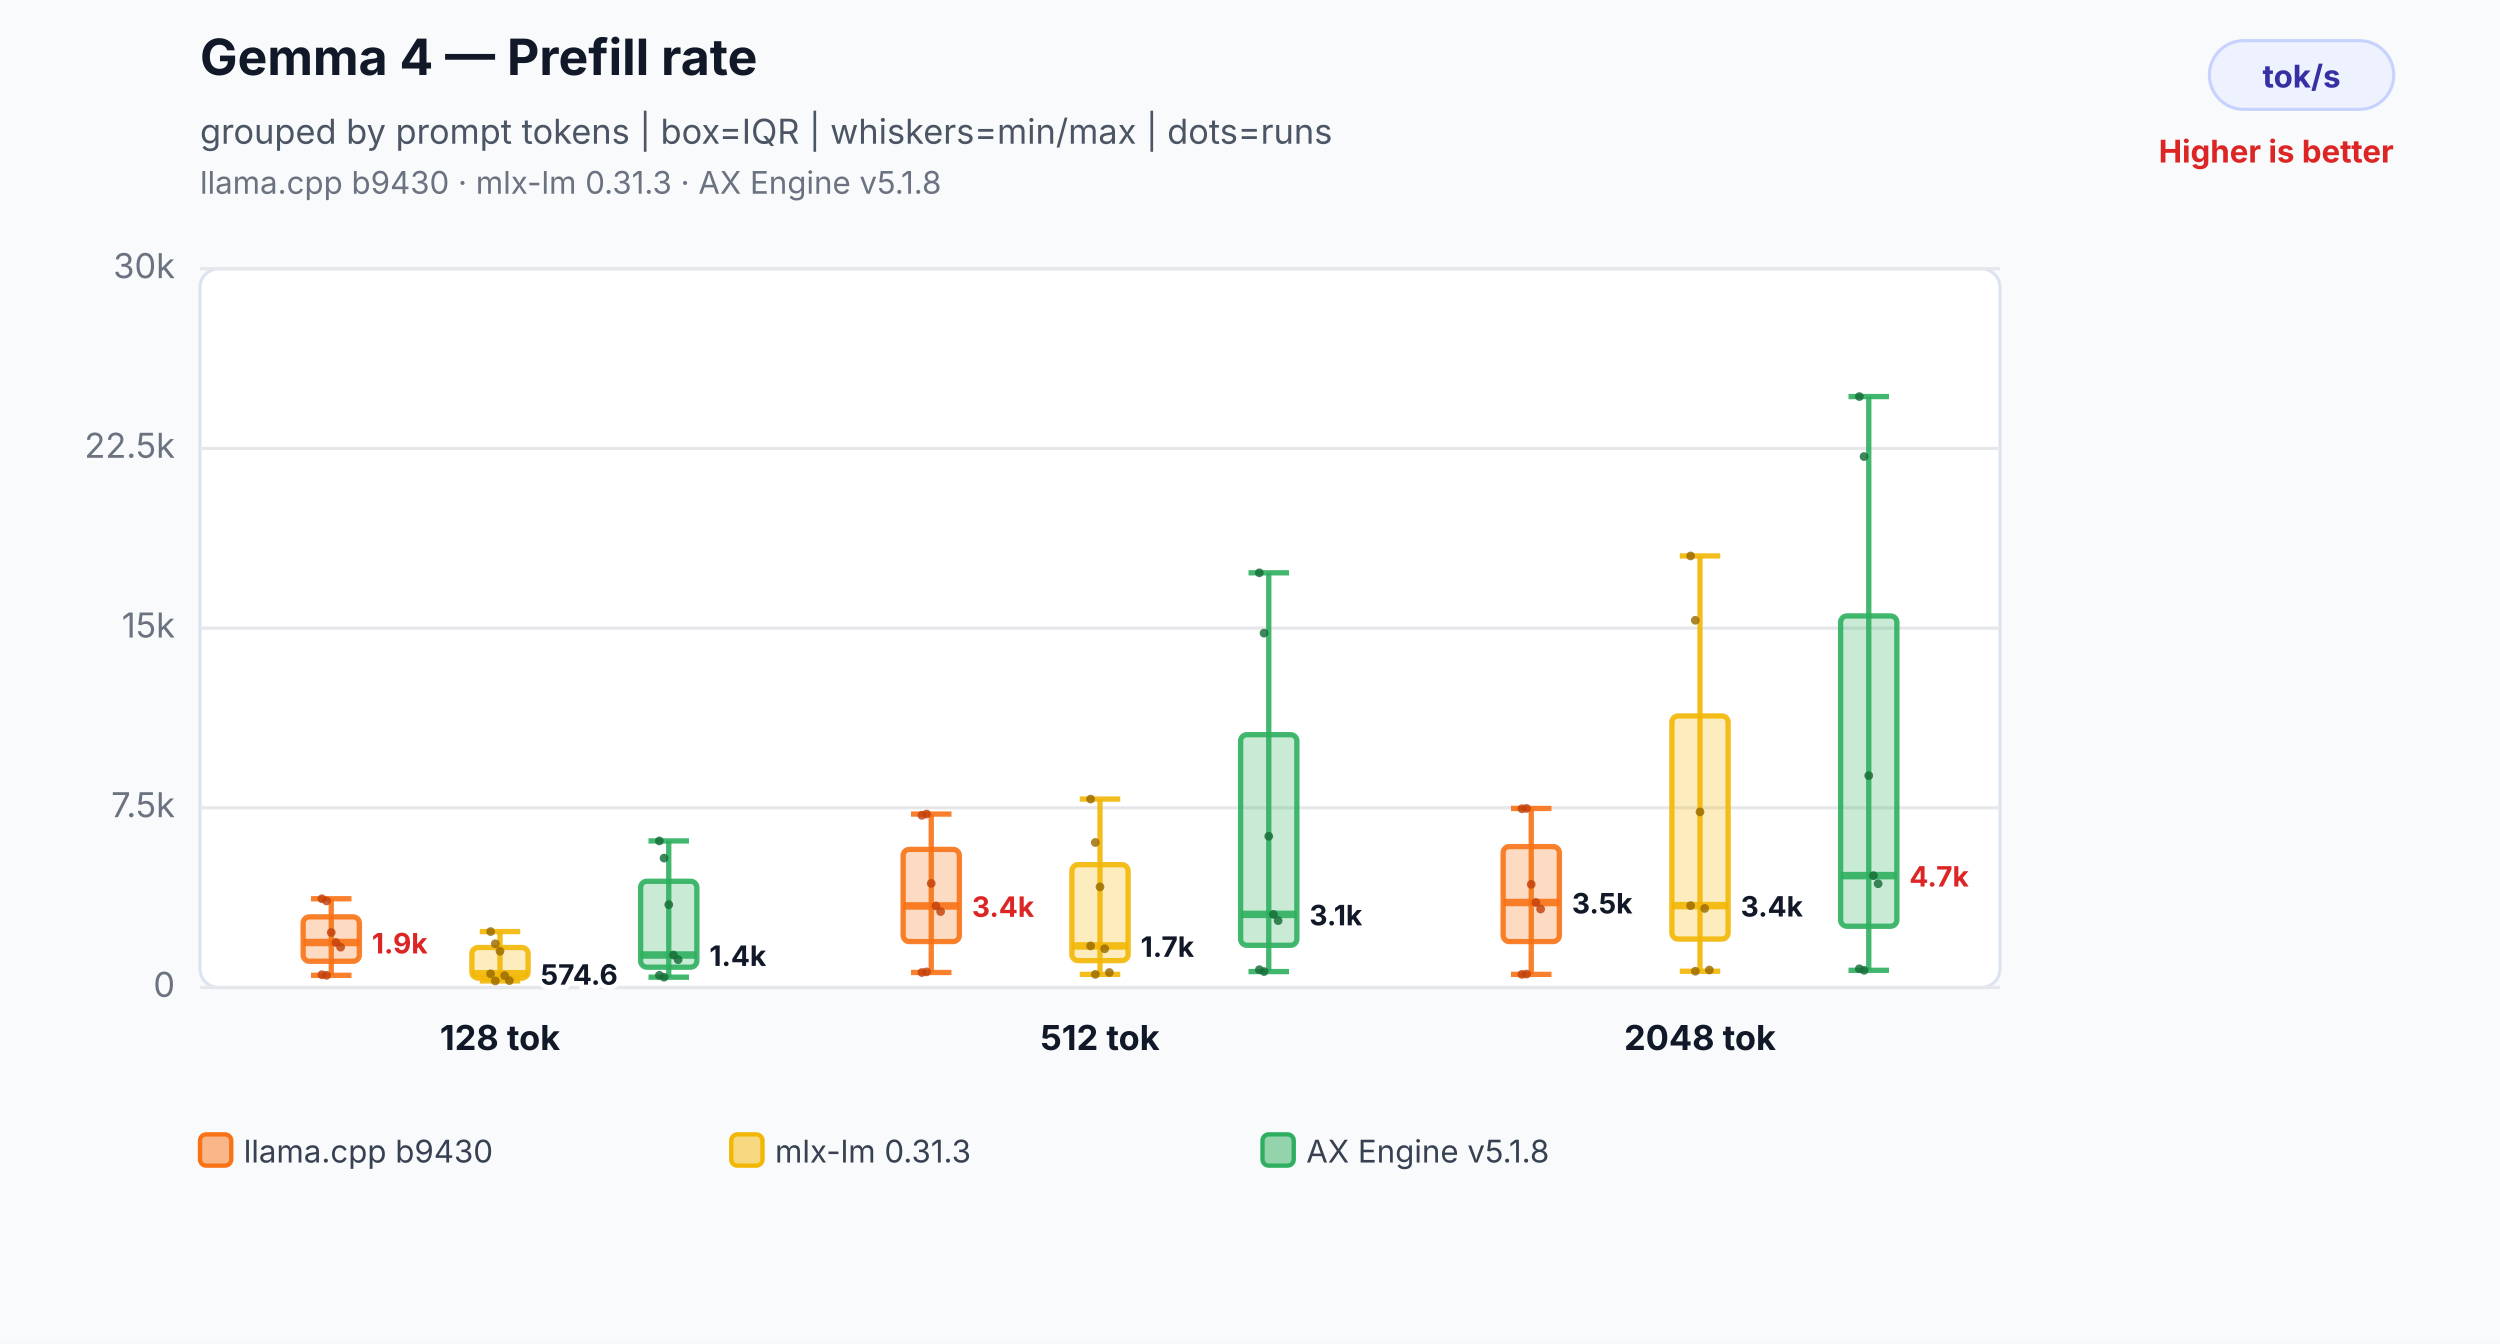
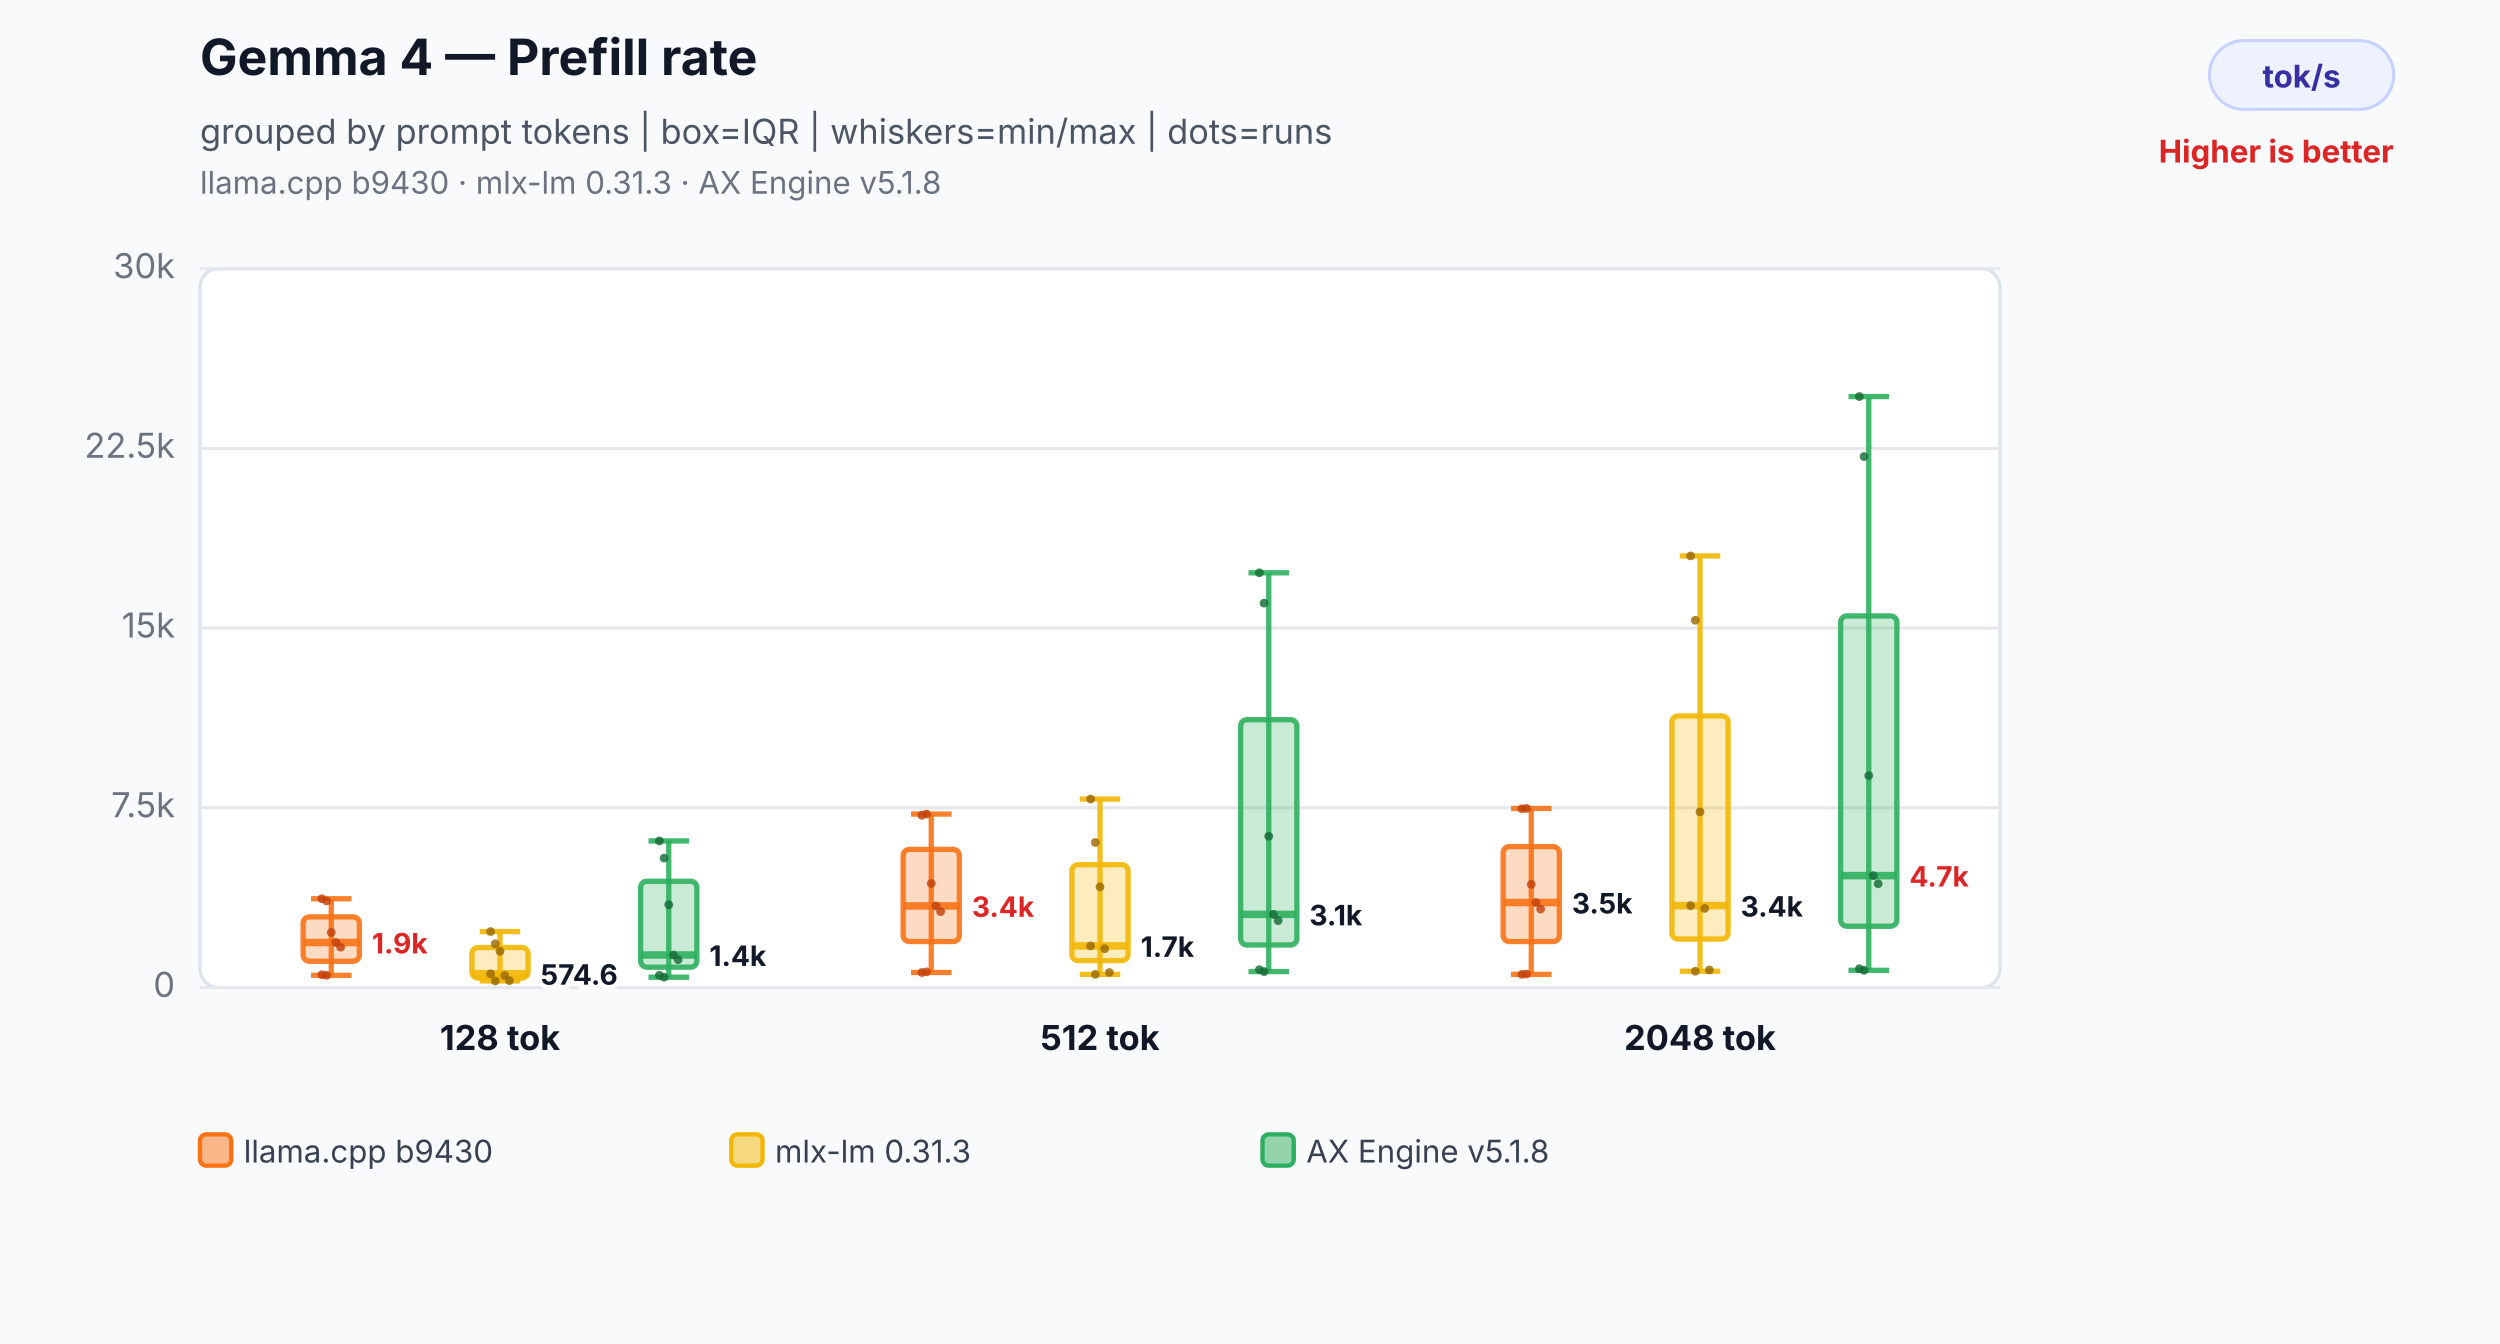
<svg xmlns="http://www.w3.org/2000/svg" width="800" height="430" viewBox="0 0 800 430" role="img" aria-labelledby="title desc">
  <rect width="800" height="430" fill="#f8fafc" />
  <text x="64" y="24" font-family="Inter,Segoe UI,Arial,sans-serif" font-size="16" font-weight="700" fill="#111827">Gemma 4 — Prefill rate</text>
  <text x="64" y="46" font-family="Inter,Segoe UI,Arial,sans-serif" font-size="11" fill="#4b5563">grouped by prompt tokens | box=IQR | whiskers=min/max | dots=runs</text>
  <text x="64" y="62" font-family="Inter,Segoe UI,Arial,sans-serif" font-size="10" fill="#6b7280">llama.cpp b9430 · mlx-lm 0.31.3 · AX Engine v5.1.8</text>
  <rect x="707" y="13" width="59" height="22" rx="11" fill="#eef2ff" stroke="#c7d2fe" />
  <text x="736.5" y="28" text-anchor="middle" font-family="Inter,Segoe UI,Arial,sans-serif" font-size="10" font-weight="700" fill="#3730a3">tok/s</text>
  <text x="766" y="52" text-anchor="end" font-family="Inter,Segoe UI,Arial,sans-serif" font-size="10" font-weight="700" fill="#dc2626">Higher is better</text>
  <rect x="64" y="86" width="576" height="230" rx="6" fill="#ffffff" stroke="#dbe3ef" />
  <line x1="64" y1="316.0" x2="640" y2="316.0" stroke="#e5e7eb" stroke-width="1" />
  <text x="56" y="319.0" text-anchor="end" font-family="Inter,Segoe UI,Arial,sans-serif" font-size="11" fill="#6b7280">0</text>
  <line x1="64" y1="258.5" x2="640" y2="258.5" stroke="#e5e7eb" stroke-width="1" />
  <text x="56" y="261.5" text-anchor="end" font-family="Inter,Segoe UI,Arial,sans-serif" font-size="11" fill="#6b7280">7.5k</text>
  <line x1="64" y1="201.0" x2="640" y2="201.0" stroke="#e5e7eb" stroke-width="1" />
  <text x="56" y="204.0" text-anchor="end" font-family="Inter,Segoe UI,Arial,sans-serif" font-size="11" fill="#6b7280">15k</text>
  <line x1="64" y1="143.5" x2="640" y2="143.5" stroke="#e5e7eb" stroke-width="1" />
  <text x="56" y="146.5" text-anchor="end" font-family="Inter,Segoe UI,Arial,sans-serif" font-size="11" fill="#6b7280">22.5k</text>
  <line x1="64" y1="86.0" x2="640" y2="86.0" stroke="#e5e7eb" stroke-width="1" />
  <text x="56" y="89.0" text-anchor="end" font-family="Inter,Segoe UI,Arial,sans-serif" font-size="11" fill="#6b7280">30k</text>
  <line x1="106" y1="287.6" x2="106" y2="312.1" stroke="#f97316" stroke-opacity="0.9" stroke-width="1.7" />
  <line x1="99.52" y1="287.6" x2="112.48" y2="287.6" stroke="#f97316" stroke-opacity="0.9" stroke-width="1.7" />
  <line x1="99.52" y1="312.1" x2="112.48" y2="312.1" stroke="#f97316" stroke-opacity="0.9" stroke-width="1.7" />
  <rect x="97" y="293.4" width="18" height="14.2" rx="2" fill="#f97316" fill-opacity="0.26" stroke="#f97316" stroke-opacity="0.9" stroke-width="1.7" />
  <line x1="97" y1="301.6" x2="115" y2="301.6" stroke="#f97316" stroke-opacity="0.9" stroke-width="2.4" />
  <text x="119" y="305.1" text-anchor="start" font-family="Inter,Segoe UI,Arial,sans-serif" font-size="9" font-weight="700" fill="#dc2626" stroke="#ffffff" stroke-width="3" paint-order="stroke">1.9k</text>
  <circle cx="103" cy="287.6" r="1.4" fill="#c2410c" fill-opacity="0.82" />
  <circle cx="104.5" cy="288.3" r="1.4" fill="#c2410c" fill-opacity="0.82" />
  <circle cx="106" cy="298.4" r="1.4" fill="#c2410c" fill-opacity="0.82" />
  <circle cx="107.5" cy="301.6" r="1.4" fill="#c2410c" fill-opacity="0.82" />
  <circle cx="109" cy="303.1" r="1.4" fill="#c2410c" fill-opacity="0.82" />
  <circle cx="103" cy="311.9" r="1.4" fill="#c2410c" fill-opacity="0.82" />
  <circle cx="104.5" cy="312.1" r="1.4" fill="#c2410c" fill-opacity="0.82" />
  <line x1="160" y1="298.1" x2="160" y2="313.9" stroke="#f2b705" stroke-opacity="0.9" stroke-width="1.7" />
  <line x1="153.52" y1="298.1" x2="166.48" y2="298.1" stroke="#f2b705" stroke-opacity="0.9" stroke-width="1.7" />
  <line x1="153.52" y1="313.9" x2="166.48" y2="313.9" stroke="#f2b705" stroke-opacity="0.9" stroke-width="1.7" />
  <rect x="151" y="303.2" width="18" height="9.8" rx="2" fill="#f2b705" fill-opacity="0.26" stroke="#f2b705" stroke-opacity="0.9" stroke-width="1.7" />
  <line x1="151" y1="311.6" x2="169" y2="311.6" stroke="#f2b705" stroke-opacity="0.9" stroke-width="2.4" />
  <text x="173" y="315.1" text-anchor="start" font-family="Inter,Segoe UI,Arial,sans-serif" font-size="9" font-weight="700" fill="#111827" stroke="#ffffff" stroke-width="3" paint-order="stroke">574.6</text>
  <circle cx="157" cy="298.1" r="1.4" fill="#9a6a00" fill-opacity="0.82" />
  <circle cx="158.5" cy="302.0" r="1.4" fill="#9a6a00" fill-opacity="0.82" />
  <circle cx="160" cy="304.4" r="1.4" fill="#9a6a00" fill-opacity="0.82" />
  <circle cx="161.5" cy="312.2" r="1.4" fill="#9a6a00" fill-opacity="0.82" />
  <circle cx="163" cy="313.8" r="1.4" fill="#9a6a00" fill-opacity="0.82" />
  <circle cx="157" cy="311.6" r="1.4" fill="#9a6a00" fill-opacity="0.82" />
  <circle cx="158.5" cy="313.9" r="1.4" fill="#9a6a00" fill-opacity="0.82" />
  <line x1="214" y1="269.1" x2="214" y2="312.7" stroke="#2eaf5f" stroke-opacity="0.9" stroke-width="1.7" />
  <line x1="207.52" y1="269.1" x2="220.48" y2="269.1" stroke="#2eaf5f" stroke-opacity="0.9" stroke-width="1.7" />
  <line x1="207.52" y1="312.7" x2="220.48" y2="312.7" stroke="#2eaf5f" stroke-opacity="0.9" stroke-width="1.7" />
  <rect x="205" y="282.0" width="18" height="27.5" rx="2" fill="#2eaf5f" fill-opacity="0.26" stroke="#2eaf5f" stroke-opacity="0.9" stroke-width="1.7" />
  <line x1="205" y1="305.6" x2="223" y2="305.6" stroke="#2eaf5f" stroke-opacity="0.9" stroke-width="2.4" />
  <text x="227" y="309.1" text-anchor="start" font-family="Inter,Segoe UI,Arial,sans-serif" font-size="9" font-weight="700" fill="#111827" stroke="#ffffff" stroke-width="3" paint-order="stroke">1.4k</text>
  <circle cx="211" cy="269.1" r="1.4" fill="#176c37" fill-opacity="0.82" />
  <circle cx="212.5" cy="274.6" r="1.4" fill="#176c37" fill-opacity="0.82" />
  <circle cx="214" cy="289.5" r="1.4" fill="#176c37" fill-opacity="0.82" />
  <circle cx="215.5" cy="305.6" r="1.4" fill="#176c37" fill-opacity="0.82" />
  <circle cx="217" cy="307.1" r="1.4" fill="#176c37" fill-opacity="0.82" />
  <circle cx="211" cy="312.1" r="1.4" fill="#176c37" fill-opacity="0.82" />
  <circle cx="212.5" cy="312.7" r="1.4" fill="#176c37" fill-opacity="0.82" />
  <text x="160" y="336" text-anchor="middle" font-family="Inter,Segoe UI,Arial,sans-serif" font-size="11" font-weight="700" fill="#111827">128 tok</text>
  <line x1="298" y1="260.5" x2="298" y2="311.2" stroke="#f97316" stroke-opacity="0.9" stroke-width="1.7" />
  <line x1="291.52" y1="260.5" x2="304.48" y2="260.5" stroke="#f97316" stroke-opacity="0.9" stroke-width="1.7" />
  <line x1="291.52" y1="311.2" x2="304.48" y2="311.2" stroke="#f97316" stroke-opacity="0.9" stroke-width="1.7" />
  <rect x="289" y="271.8" width="18" height="29.5" rx="2" fill="#f97316" fill-opacity="0.26" stroke="#f97316" stroke-opacity="0.9" stroke-width="1.7" />
  <line x1="289" y1="289.9" x2="307" y2="289.9" stroke="#f97316" stroke-opacity="0.9" stroke-width="2.4" />
  <text x="311" y="293.4" text-anchor="start" font-family="Inter,Segoe UI,Arial,sans-serif" font-size="9" font-weight="700" fill="#dc2626" stroke="#ffffff" stroke-width="3" paint-order="stroke">3.4k</text>
  <circle cx="295" cy="260.9" r="1.4" fill="#c2410c" fill-opacity="0.82" />
  <circle cx="296.5" cy="260.5" r="1.4" fill="#c2410c" fill-opacity="0.82" />
  <circle cx="298" cy="282.7" r="1.4" fill="#c2410c" fill-opacity="0.82" />
  <circle cx="299.5" cy="289.9" r="1.4" fill="#c2410c" fill-opacity="0.82" />
  <circle cx="301" cy="291.7" r="1.4" fill="#c2410c" fill-opacity="0.82" />
  <circle cx="295" cy="311.2" r="1.4" fill="#c2410c" fill-opacity="0.82" />
  <circle cx="296.5" cy="311.0" r="1.4" fill="#c2410c" fill-opacity="0.82" />
  <line x1="352" y1="255.7" x2="352" y2="311.8" stroke="#f2b705" stroke-opacity="0.9" stroke-width="1.7" />
  <line x1="345.52" y1="255.7" x2="358.48" y2="255.7" stroke="#f2b705" stroke-opacity="0.9" stroke-width="1.7" />
  <line x1="345.52" y1="311.8" x2="358.48" y2="311.8" stroke="#f2b705" stroke-opacity="0.9" stroke-width="1.7" />
  <rect x="343" y="276.7" width="18" height="30.7" rx="2" fill="#f2b705" fill-opacity="0.26" stroke="#f2b705" stroke-opacity="0.9" stroke-width="1.7" />
  <line x1="343" y1="302.7" x2="361" y2="302.7" stroke="#f2b705" stroke-opacity="0.9" stroke-width="2.4" />
  <text x="365" y="306.2" text-anchor="start" font-family="Inter,Segoe UI,Arial,sans-serif" font-size="9" font-weight="700" fill="#111827" stroke="#ffffff" stroke-width="3" paint-order="stroke">1.7k</text>
  <circle cx="349" cy="255.7" r="1.4" fill="#9a6a00" fill-opacity="0.82" />
  <circle cx="350.5" cy="269.6" r="1.4" fill="#9a6a00" fill-opacity="0.82" />
  <circle cx="352" cy="283.8" r="1.4" fill="#9a6a00" fill-opacity="0.82" />
  <circle cx="353.5" cy="303.6" r="1.4" fill="#9a6a00" fill-opacity="0.82" />
  <circle cx="355" cy="311.2" r="1.4" fill="#9a6a00" fill-opacity="0.82" />
  <circle cx="349" cy="302.7" r="1.4" fill="#9a6a00" fill-opacity="0.82" />
  <circle cx="350.5" cy="311.8" r="1.4" fill="#9a6a00" fill-opacity="0.82" />
  <line x1="406" y1="183.3" x2="406" y2="310.9" stroke="#2eaf5f" stroke-opacity="0.9" stroke-width="1.7" />
  <line x1="399.52" y1="183.3" x2="412.48" y2="183.3" stroke="#2eaf5f" stroke-opacity="0.9" stroke-width="1.7" />
  <line x1="399.52" y1="310.9" x2="412.48" y2="310.9" stroke="#2eaf5f" stroke-opacity="0.9" stroke-width="1.7" />
-   <rect x="397" y="235.1" width="18" height="67.4" rx="2" fill="#2eaf5f" fill-opacity="0.26" stroke="#2eaf5f" stroke-opacity="0.9" stroke-width="1.7" />
+   <rect x="397" y="230.3" width="18" height="72.1" rx="2" fill="#2eaf5f" fill-opacity="0.26" stroke="#2eaf5f" stroke-opacity="0.9" stroke-width="1.7" />
  <line x1="397" y1="292.6" x2="415" y2="292.6" stroke="#2eaf5f" stroke-opacity="0.9" stroke-width="2.4" />
  <text x="419" y="296.1" text-anchor="start" font-family="Inter,Segoe UI,Arial,sans-serif" font-size="9" font-weight="700" fill="#111827" stroke="#ffffff" stroke-width="3" paint-order="stroke">3.1k</text>
  <circle cx="403" cy="183.3" r="1.4" fill="#176c37" fill-opacity="0.82" />
-   <circle cx="404.5" cy="202.6" r="1.4" fill="#176c37" fill-opacity="0.82" />
+   <circle cx="404.5" cy="193.0" r="1.4" fill="#176c37" fill-opacity="0.82" />
  <circle cx="406" cy="267.6" r="1.4" fill="#176c37" fill-opacity="0.82" />
  <circle cx="407.5" cy="292.6" r="1.4" fill="#176c37" fill-opacity="0.82" />
  <circle cx="409" cy="294.6" r="1.4" fill="#176c37" fill-opacity="0.82" />
  <circle cx="403" cy="310.3" r="1.4" fill="#176c37" fill-opacity="0.82" />
  <circle cx="404.5" cy="310.9" r="1.4" fill="#176c37" fill-opacity="0.82" />
  <text x="352" y="336" text-anchor="middle" font-family="Inter,Segoe UI,Arial,sans-serif" font-size="11" font-weight="700" fill="#111827">512 tok</text>
  <line x1="490" y1="258.7" x2="490" y2="311.8" stroke="#f97316" stroke-opacity="0.9" stroke-width="1.7" />
  <line x1="483.52" y1="258.7" x2="496.48" y2="258.7" stroke="#f97316" stroke-opacity="0.9" stroke-width="1.7" />
  <line x1="483.52" y1="311.8" x2="496.48" y2="311.8" stroke="#f97316" stroke-opacity="0.9" stroke-width="1.7" />
  <rect x="481" y="270.9" width="18" height="30.4" rx="2" fill="#f97316" fill-opacity="0.26" stroke="#f97316" stroke-opacity="0.9" stroke-width="1.7" />
  <line x1="481" y1="288.8" x2="499" y2="288.8" stroke="#f97316" stroke-opacity="0.9" stroke-width="2.4" />
  <text x="503" y="292.3" text-anchor="start" font-family="Inter,Segoe UI,Arial,sans-serif" font-size="9" font-weight="700" fill="#111827" stroke="#ffffff" stroke-width="3" paint-order="stroke">3.5k</text>
  <circle cx="487" cy="258.8" r="1.4" fill="#c2410c" fill-opacity="0.82" />
  <circle cx="488.5" cy="258.7" r="1.4" fill="#c2410c" fill-opacity="0.82" />
  <circle cx="490" cy="283.0" r="1.4" fill="#c2410c" fill-opacity="0.82" />
  <circle cx="491.5" cy="288.8" r="1.4" fill="#c2410c" fill-opacity="0.82" />
  <circle cx="493" cy="290.9" r="1.4" fill="#c2410c" fill-opacity="0.82" />
  <circle cx="487" cy="311.8" r="1.4" fill="#c2410c" fill-opacity="0.82" />
  <circle cx="488.5" cy="311.7" r="1.4" fill="#c2410c" fill-opacity="0.82" />
  <line x1="544" y1="177.9" x2="544" y2="310.8" stroke="#f2b705" stroke-opacity="0.9" stroke-width="1.7" />
  <line x1="537.52" y1="177.9" x2="550.48" y2="177.9" stroke="#f2b705" stroke-opacity="0.9" stroke-width="1.7" />
  <line x1="537.52" y1="310.8" x2="550.48" y2="310.8" stroke="#f2b705" stroke-opacity="0.9" stroke-width="1.7" />
  <rect x="535" y="229.1" width="18" height="71.4" rx="2" fill="#f2b705" fill-opacity="0.26" stroke="#f2b705" stroke-opacity="0.9" stroke-width="1.7" />
  <line x1="535" y1="289.8" x2="553" y2="289.8" stroke="#f2b705" stroke-opacity="0.9" stroke-width="2.4" />
  <text x="557" y="293.3" text-anchor="start" font-family="Inter,Segoe UI,Arial,sans-serif" font-size="9" font-weight="700" fill="#111827" stroke="#ffffff" stroke-width="3" paint-order="stroke">3.4k</text>
  <circle cx="541" cy="177.9" r="1.4" fill="#9a6a00" fill-opacity="0.82" />
  <circle cx="542.5" cy="198.5" r="1.4" fill="#9a6a00" fill-opacity="0.82" />
  <circle cx="544" cy="259.8" r="1.4" fill="#9a6a00" fill-opacity="0.82" />
  <circle cx="545.5" cy="290.7" r="1.4" fill="#9a6a00" fill-opacity="0.82" />
  <circle cx="547" cy="310.4" r="1.4" fill="#9a6a00" fill-opacity="0.82" />
  <circle cx="541" cy="289.8" r="1.4" fill="#9a6a00" fill-opacity="0.82" />
  <circle cx="542.5" cy="310.8" r="1.4" fill="#9a6a00" fill-opacity="0.82" />
  <line x1="598" y1="126.9" x2="598" y2="310.5" stroke="#2eaf5f" stroke-opacity="0.9" stroke-width="1.7" />
  <line x1="591.52" y1="126.9" x2="604.48" y2="126.9" stroke="#2eaf5f" stroke-opacity="0.9" stroke-width="1.7" />
  <line x1="591.52" y1="310.5" x2="604.48" y2="310.5" stroke="#2eaf5f" stroke-opacity="0.9" stroke-width="1.7" />
  <rect x="589" y="197.1" width="18" height="99.3" rx="2" fill="#2eaf5f" fill-opacity="0.26" stroke="#2eaf5f" stroke-opacity="0.9" stroke-width="1.7" />
  <line x1="589" y1="280.2" x2="607" y2="280.2" stroke="#2eaf5f" stroke-opacity="0.9" stroke-width="2.4" />
  <text x="611" y="283.7" text-anchor="start" font-family="Inter,Segoe UI,Arial,sans-serif" font-size="9" font-weight="700" fill="#dc2626" stroke="#ffffff" stroke-width="3" paint-order="stroke">4.7k</text>
  <circle cx="595" cy="126.9" r="1.4" fill="#176c37" fill-opacity="0.82" />
  <circle cx="596.5" cy="146.1" r="1.4" fill="#176c37" fill-opacity="0.82" />
  <circle cx="598" cy="248.2" r="1.4" fill="#176c37" fill-opacity="0.82" />
  <circle cx="599.5" cy="280.2" r="1.4" fill="#176c37" fill-opacity="0.82" />
  <circle cx="601" cy="282.8" r="1.4" fill="#176c37" fill-opacity="0.82" />
  <circle cx="595" cy="310.0" r="1.4" fill="#176c37" fill-opacity="0.82" />
  <circle cx="596.5" cy="310.5" r="1.4" fill="#176c37" fill-opacity="0.82" />
  <text x="544" y="336" text-anchor="middle" font-family="Inter,Segoe UI,Arial,sans-serif" font-size="11" font-weight="700" fill="#111827">2048 tok</text>
  <rect x="64" y="363" width="10" height="10" rx="2" fill="#f97316" fill-opacity="0.5" stroke="#f97316" stroke-width="1.4" />
  <text x="78" y="372" font-family="Inter,Segoe UI,Arial,sans-serif" font-size="10" fill="#374151">llama.cpp b9430</text>
  <rect x="234" y="363" width="10" height="10" rx="2" fill="#f2b705" fill-opacity="0.5" stroke="#f2b705" stroke-width="1.4" />
  <text x="248" y="372" font-family="Inter,Segoe UI,Arial,sans-serif" font-size="10" fill="#374151">mlx-lm 0.31.3</text>
  <rect x="404" y="363" width="10" height="10" rx="2" fill="#2eaf5f" fill-opacity="0.5" stroke="#2eaf5f" stroke-width="1.4" />
  <text x="418" y="372" font-family="Inter,Segoe UI,Arial,sans-serif" font-size="10" fill="#374151">AX Engine v5.1.8</text>
</svg>
